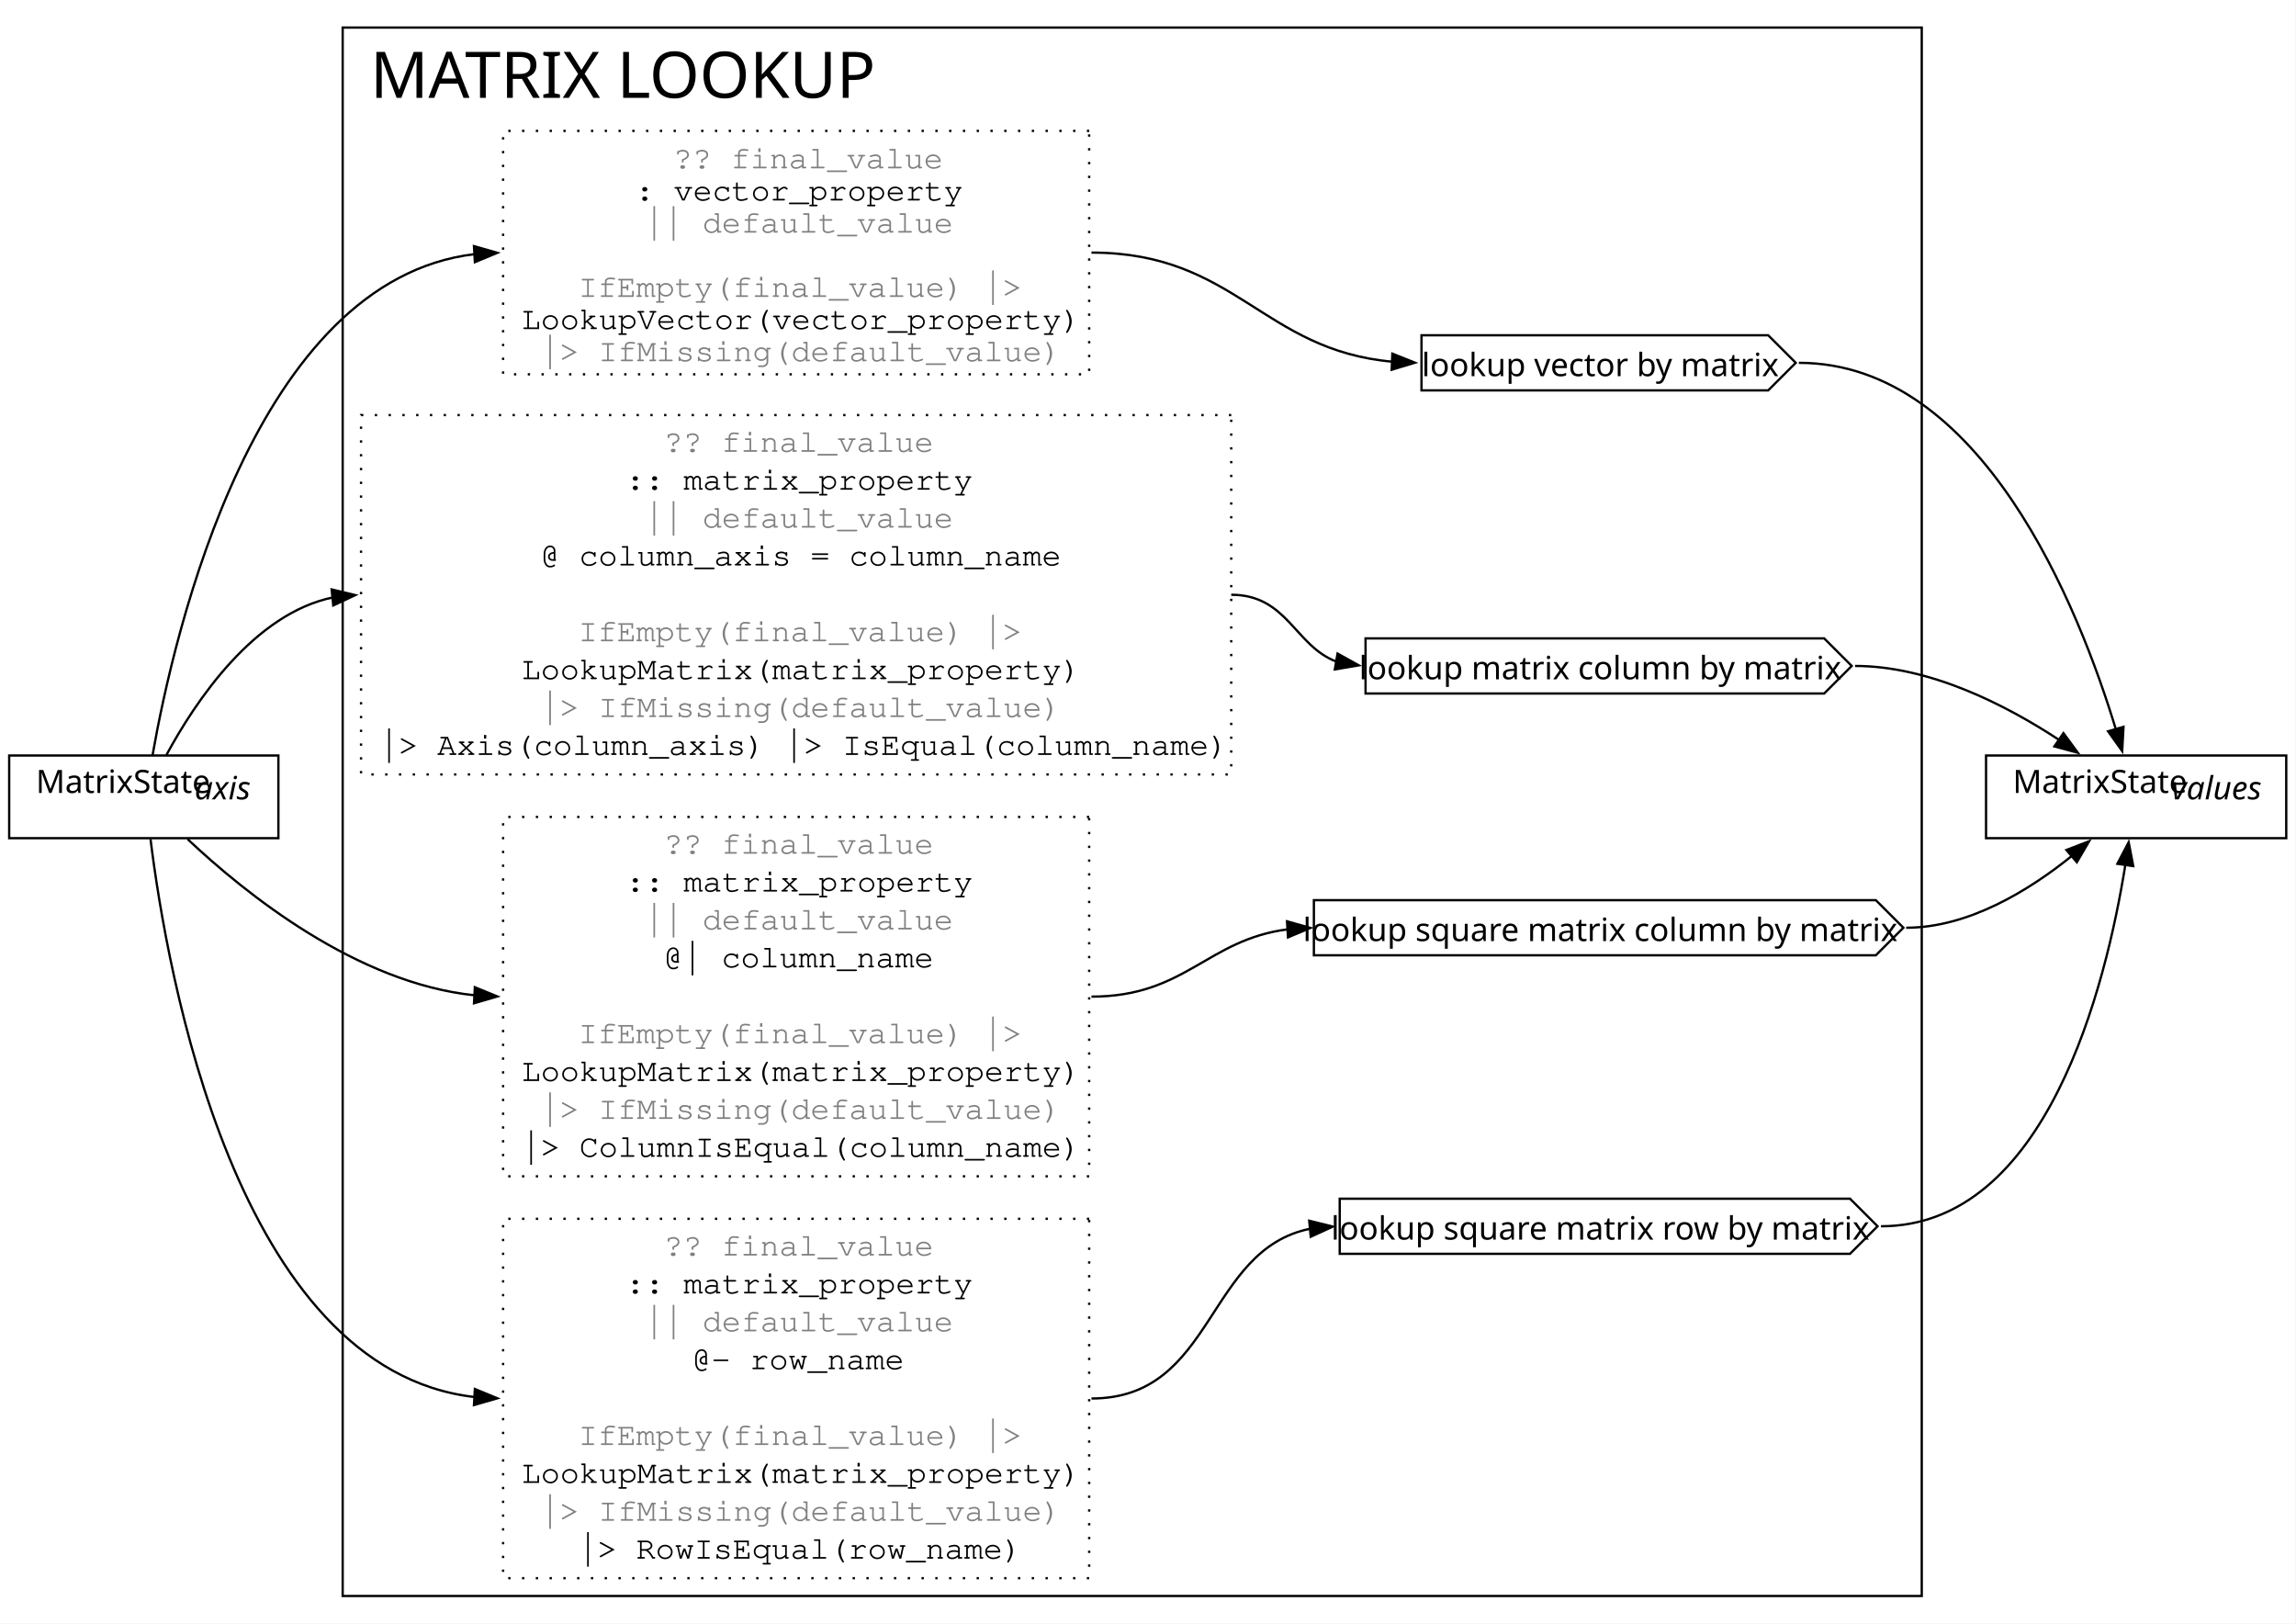
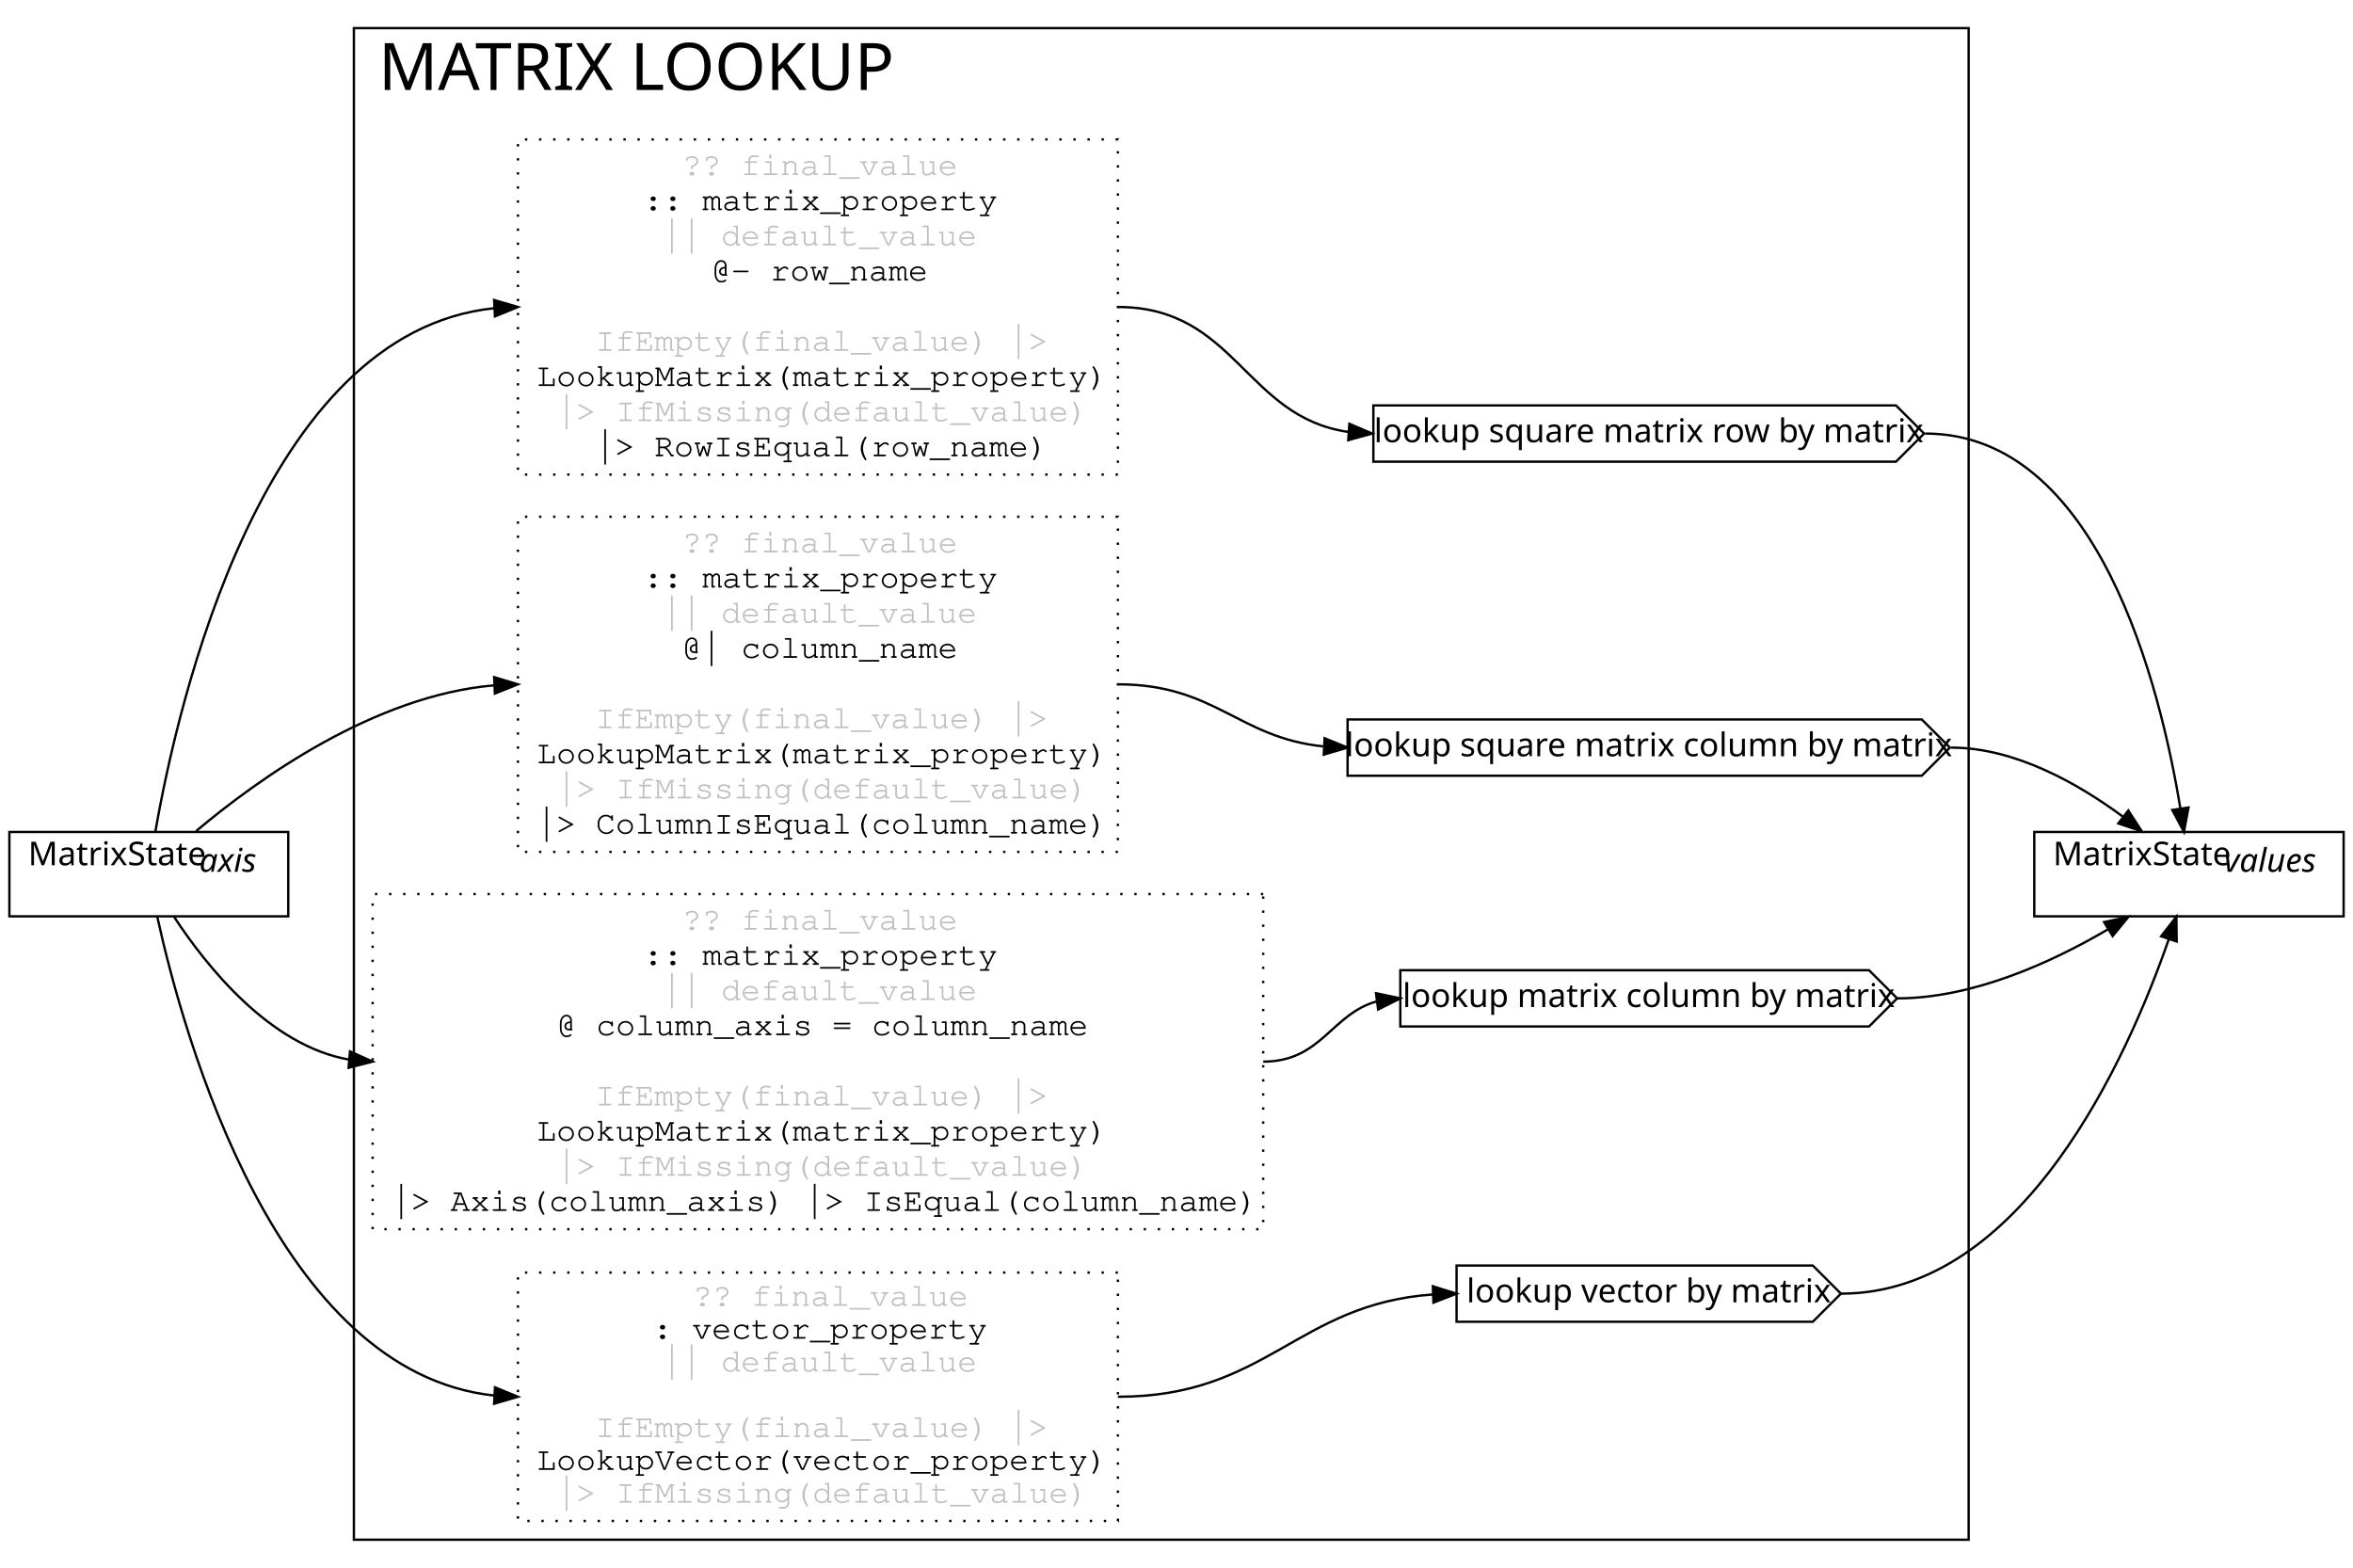
- <svg xmlns="http://www.w3.org/2000/svg" width="1000pt" height="707pt" viewBox="0.00 0.00 1000.00 707.00">
-   <g id="graph0" class="graph" transform="scale(1 1) rotate(0) translate(4 703)">
-     <polygon fill="white" stroke="none" points="-4,4 -4,-703 995.75,-703 995.75,4 -4,4" />
+ <svg xmlns="http://www.w3.org/2000/svg" width="1004pt" height="669pt" viewBox="0.00 0.00 1004.00 669.00">
+   <g id="graph0" class="graph" transform="scale(1 1) rotate(0) translate(4 665)">
+     <polygon fill="#ffffff" stroke="transparent" points="-4,4 -4,-665 1000,-665 1000,4 -4,4" />
    <g id="clust1" class="cluster">
-       <polygon fill="none" stroke="black" points="145.25,-8 145.25,-691 833,-691 833,-8 145.25,-8" />
-       <text xml:space="preserve" text-anchor="middle" x="267.25" y="-660.4" font-family="Sans-Serif" font-size="28.00">MATRIX LOOKUP</text>
+       <polygon fill="none" stroke="#000000" points="147,-8 147,-653 836,-653 836,-8 147,-8" />
+       <text text-anchor="middle" x="267.5" y="-626.6" font-family="Sans-Serif" font-size="28.00" fill="#000000">MATRIX LOOKUP</text>
    </g>
    <g id="node1" class="node">
-       <polygon fill="none" stroke="black" points="117.25,-374 0,-374 0,-338 117.25,-338 117.25,-374" />
-       <text xml:space="preserve" text-anchor="start" x="8" y="-357.7" font-family="Sans-Serif" font-size="14.00"> MatrixState</text>
-       <text xml:space="preserve" text-anchor="start" x="80.75" y="-357.7" font-family="Sans-Serif" font-style="italic" baseline-shift="sub" font-size="14.00">axis</text>
-       <text xml:space="preserve" text-anchor="start" x="101.75" y="-357.7" font-family="Sans-Serif" font-size="14.00">  </text>
-       <text xml:space="preserve" text-anchor="start" x="56.75" y="-343.7" font-family="Sans-Serif" font-size="14.00"> </text>
+       <polygon fill="none" stroke="#000000" points="119,-310 0,-310 0,-274 119,-274 119,-310" />
+       <text text-anchor="start" x="8" y="-295.8" font-family="Sans-Serif" font-size="14.00" fill="#000000"> MatrixState</text>
+       <text text-anchor="start" x="81" y="-295.8" font-family="Sans-Serif" font-style="italic" baseline-shift="sub" font-size="14.00" fill="#000000">axis</text>
+       <text text-anchor="start" x="103" y="-295.8" font-family="Sans-Serif" font-size="14.00" fill="#000000">  </text>
+       <text text-anchor="start" x="57.5" y="-281.8" font-family="Sans-Serif" font-size="14.00" fill="#000000"> </text>
    </g>
    <g id="node3" class="node">
-       <polygon fill="none" stroke="black" stroke-dasharray="1,5" points="470.38,-172.25 215.12,-172.25 215.12,-15.75 470.38,-15.75 470.38,-172.25" />
-       <text xml:space="preserve" text-anchor="start" x="285" y="-156.25" font-family="Courier,monospace" font-size="14.00" fill="gray">?? final_value</text>
-       <text xml:space="preserve" text-anchor="start" x="268.5" y="-139.75" font-family="Courier,monospace" font-size="14.00">:: matrix_property</text>
-       <text xml:space="preserve" text-anchor="start" x="276.75" y="-123.25" font-family="Courier,monospace" font-size="14.00" fill="gray">|| default_value</text>
-       <text xml:space="preserve" text-anchor="start" x="297.38" y="-106.75" font-family="Courier,monospace" font-size="14.00">@- row_name</text>
-       <text xml:space="preserve" text-anchor="start" x="338.62" y="-90.25" font-family="Courier,monospace" font-size="14.00"> </text>
-       <text xml:space="preserve" text-anchor="start" x="247.88" y="-73.75" font-family="Courier,monospace" font-size="14.00" fill="gray">IfEmpty(final_value) |&gt;</text>
-       <text xml:space="preserve" text-anchor="start" x="223.12" y="-57.25" font-family="Courier,monospace" font-size="14.00">LookupMatrix(matrix_property)</text>
-       <text xml:space="preserve" text-anchor="start" x="231.38" y="-40.75" font-family="Courier,monospace" font-size="14.00" fill="gray">|&gt; IfMissing(default_value)</text>
-       <text xml:space="preserve" text-anchor="start" x="247.88" y="-24.25" font-family="Courier,monospace" font-size="14.00">|&gt; RowIsEqual(row_name)</text>
+       <polygon fill="none" stroke="#000000" stroke-dasharray="1,5" points="473,-605.5 217,-605.5 217,-462.5 473,-462.5 473,-605.5" />
+       <text text-anchor="start" x="287" y="-590.3" font-family="Courier,monospace" font-size="14.00" fill="#c0c0c0">?? final_value</text>
+       <text text-anchor="start" x="270.5" y="-575.3" font-family="Courier,monospace" font-size="14.00" fill="#000000">:: matrix_property</text>
+       <text text-anchor="start" x="278.5" y="-560.3" font-family="Courier,monospace" font-size="14.00" fill="#c0c0c0">|| default_value</text>
+       <text text-anchor="start" x="299.5" y="-545.3" font-family="Courier,monospace" font-size="14.00" fill="#000000">@- row_name</text>
+       <text text-anchor="start" x="340.5" y="-530.3" font-family="Courier,monospace" font-size="14.00" fill="#000000"> </text>
+       <text text-anchor="start" x="250" y="-515.3" font-family="Courier,monospace" font-size="14.00" fill="#c0c0c0">IfEmpty(final_value) |&gt;</text>
+       <text text-anchor="start" x="225" y="-500.3" font-family="Courier,monospace" font-size="14.00" fill="#000000">LookupMatrix(matrix_property)</text>
+       <text text-anchor="start" x="233.5" y="-485.3" font-family="Courier,monospace" font-size="14.00" fill="#c0c0c0">|&gt; IfMissing(default_value)</text>
+       <text text-anchor="start" x="250" y="-470.3" font-family="Courier,monospace" font-size="14.00" fill="#000000">|&gt; RowIsEqual(row_name)</text>
    </g>
    <g id="edge5" class="edge">
-       <path fill="none" stroke="black" d="M61.56,-337.58C68.68,-279.98 98.7,-106.43 202.79,-94.63" />
-       <polygon fill="black" stroke="black" points="202.82,-98.14 212.61,-94.08 202.43,-91.15 202.82,-98.14" />
+       <path fill="none" stroke="#000000" d="M62.301,-310.189C71.782,-364.656 107.799,-523.318 206.89,-533.487" />
+       <polygon fill="#000000" stroke="#000000" points="206.836,-536.989 217,-534 207.19,-529.998 206.836,-536.989" />
    </g>
    <g id="node5" class="node">
-       <polygon fill="none" stroke="black" stroke-dasharray="1,5" points="470.38,-347.25 215.12,-347.25 215.12,-190.75 470.38,-190.75 470.38,-347.25" />
-       <text xml:space="preserve" text-anchor="start" x="285" y="-331.25" font-family="Courier,monospace" font-size="14.00" fill="gray">?? final_value</text>
-       <text xml:space="preserve" text-anchor="start" x="268.5" y="-314.75" font-family="Courier,monospace" font-size="14.00">:: matrix_property</text>
-       <text xml:space="preserve" text-anchor="start" x="276.75" y="-298.25" font-family="Courier,monospace" font-size="14.00" fill="gray">|| default_value</text>
-       <text xml:space="preserve" text-anchor="start" x="285" y="-281.75" font-family="Courier,monospace" font-size="14.00">@| column_name</text>
-       <text xml:space="preserve" text-anchor="start" x="338.62" y="-265.25" font-family="Courier,monospace" font-size="14.00"> </text>
-       <text xml:space="preserve" text-anchor="start" x="247.88" y="-248.75" font-family="Courier,monospace" font-size="14.00" fill="gray">IfEmpty(final_value) |&gt;</text>
-       <text xml:space="preserve" text-anchor="start" x="223.12" y="-232.25" font-family="Courier,monospace" font-size="14.00">LookupMatrix(matrix_property)</text>
-       <text xml:space="preserve" text-anchor="start" x="231.38" y="-215.75" font-family="Courier,monospace" font-size="14.00" fill="gray">|&gt; IfMissing(default_value)</text>
-       <text xml:space="preserve" text-anchor="start" x="223.12" y="-199.25" font-family="Courier,monospace" font-size="14.00">|&gt; ColumnIsEqual(column_name)</text>
+       <polygon fill="none" stroke="#000000" stroke-dasharray="1,5" points="473,-444.5 217,-444.5 217,-301.5 473,-301.5 473,-444.5" />
+       <text text-anchor="start" x="287" y="-429.3" font-family="Courier,monospace" font-size="14.00" fill="#c0c0c0">?? final_value</text>
+       <text text-anchor="start" x="270.5" y="-414.3" font-family="Courier,monospace" font-size="14.00" fill="#000000">:: matrix_property</text>
+       <text text-anchor="start" x="278.5" y="-399.3" font-family="Courier,monospace" font-size="14.00" fill="#c0c0c0">|| default_value</text>
+       <text text-anchor="start" x="287" y="-384.3" font-family="Courier,monospace" font-size="14.00" fill="#000000">@| column_name</text>
+       <text text-anchor="start" x="340.5" y="-369.3" font-family="Courier,monospace" font-size="14.00" fill="#000000"> </text>
+       <text text-anchor="start" x="250" y="-354.3" font-family="Courier,monospace" font-size="14.00" fill="#c0c0c0">IfEmpty(final_value) |&gt;</text>
+       <text text-anchor="start" x="225" y="-339.3" font-family="Courier,monospace" font-size="14.00" fill="#000000">LookupMatrix(matrix_property)</text>
+       <text text-anchor="start" x="233.5" y="-324.3" font-family="Courier,monospace" font-size="14.00" fill="#c0c0c0">|&gt; IfMissing(default_value)</text>
+       <text text-anchor="start" x="225" y="-309.3" font-family="Courier,monospace" font-size="14.00" fill="#000000">|&gt; ColumnIsEqual(column_name)</text>
    </g>
    <g id="edge6" class="edge">
-       <path fill="none" stroke="black" d="M77.74,-337.55C102.99,-313.76 151.48,-274.8 202.79,-269.58" />
-       <polygon fill="black" stroke="black" points="202.81,-273.09 212.61,-269.08 202.45,-266.1 202.81,-273.09" />
+       <path fill="none" stroke="#000000" d="M79.691,-310.38C106.342,-332.785 155.871,-368.218 206.802,-372.559" />
+       <polygon fill="#000000" stroke="#000000" points="206.858,-376.065 217,-373 207.161,-369.072 206.858,-376.065" />
    </g>
    <g id="node7" class="node">
-       <polygon fill="none" stroke="black" stroke-dasharray="1,5" points="532.25,-522.25 153.25,-522.25 153.25,-365.75 532.25,-365.75 532.25,-522.25" />
-       <text xml:space="preserve" text-anchor="start" x="285" y="-506.25" font-family="Courier,monospace" font-size="14.00" fill="gray">?? final_value</text>
-       <text xml:space="preserve" text-anchor="start" x="268.5" y="-489.75" font-family="Courier,monospace" font-size="14.00">:: matrix_property</text>
-       <text xml:space="preserve" text-anchor="start" x="276.75" y="-473.25" font-family="Courier,monospace" font-size="14.00" fill="gray">|| default_value</text>
-       <text xml:space="preserve" text-anchor="start" x="231.38" y="-456.75" font-family="Courier,monospace" font-size="14.00">@ column_axis = column_name</text>
-       <text xml:space="preserve" text-anchor="start" x="338.62" y="-440.25" font-family="Courier,monospace" font-size="14.00"> </text>
-       <text xml:space="preserve" text-anchor="start" x="247.88" y="-423.75" font-family="Courier,monospace" font-size="14.00" fill="gray">IfEmpty(final_value) |&gt;</text>
-       <text xml:space="preserve" text-anchor="start" x="223.12" y="-407.25" font-family="Courier,monospace" font-size="14.00">LookupMatrix(matrix_property)</text>
-       <text xml:space="preserve" text-anchor="start" x="231.38" y="-390.75" font-family="Courier,monospace" font-size="14.00" fill="gray">|&gt; IfMissing(default_value)</text>
-       <text xml:space="preserve" text-anchor="start" x="161.25" y="-374.25" font-family="Courier,monospace" font-size="14.00">|&gt; Axis(column_axis) |&gt; IsEqual(column_name)</text>
+       <polygon fill="none" stroke="#000000" stroke-dasharray="1,5" points="535,-283.5 155,-283.5 155,-140.5 535,-140.5 535,-283.5" />
+       <text text-anchor="start" x="287" y="-268.3" font-family="Courier,monospace" font-size="14.00" fill="#c0c0c0">?? final_value</text>
+       <text text-anchor="start" x="270.5" y="-253.3" font-family="Courier,monospace" font-size="14.00" fill="#000000">:: matrix_property</text>
+       <text text-anchor="start" x="278.5" y="-238.3" font-family="Courier,monospace" font-size="14.00" fill="#c0c0c0">|| default_value</text>
+       <text text-anchor="start" x="233.5" y="-223.3" font-family="Courier,monospace" font-size="14.00" fill="#000000">@ column_axis = column_name</text>
+       <text text-anchor="start" x="340.5" y="-208.3" font-family="Courier,monospace" font-size="14.00" fill="#000000"> </text>
+       <text text-anchor="start" x="250" y="-193.3" font-family="Courier,monospace" font-size="14.00" fill="#c0c0c0">IfEmpty(final_value) |&gt;</text>
+       <text text-anchor="start" x="225" y="-178.3" font-family="Courier,monospace" font-size="14.00" fill="#000000">LookupMatrix(matrix_property)</text>
+       <text text-anchor="start" x="233.5" y="-163.3" font-family="Courier,monospace" font-size="14.00" fill="#c0c0c0">|&gt; IfMissing(default_value)</text>
+       <text text-anchor="start" x="163" y="-148.3" font-family="Courier,monospace" font-size="14.00" fill="#000000">|&gt; Axis(column_axis) |&gt; IsEqual(column_name)</text>
    </g>
    <g id="edge7" class="edge">
-       <path fill="none" stroke="black" d="M68.48,-374.23C81.12,-397.59 106.68,-435.91 141.24,-442.89" />
-       <polygon fill="black" stroke="black" points="140.44,-446.33 150.74,-443.85 141.15,-439.36 140.44,-446.33" />
+       <path fill="none" stroke="#000000" d="M70.234,-273.847C84.328,-252.364 111.273,-218.754 144.864,-212.888" />
+       <polygon fill="#000000" stroke="#000000" points="145.344,-216.359 155,-212 144.733,-209.386 145.344,-216.359" />
    </g>
    <g id="node9" class="node">
-       <polygon fill="none" stroke="black" stroke-dasharray="1,5" points="470.38,-646 215.12,-646 215.12,-540 470.38,-540 470.38,-646" />
-       <text xml:space="preserve" text-anchor="start" x="280.88" y="-629.7" font-family="Courier,monospace" font-size="14.00"> </text>
-       <text xml:space="preserve" text-anchor="start" x="289.12" y="-629.7" font-family="Courier,monospace" font-size="14.00" fill="gray">?? final_value</text>
-       <text xml:space="preserve" text-anchor="start" x="272.62" y="-615.7" font-family="Courier,monospace" font-size="14.00">: vector_property</text>
-       <text xml:space="preserve" text-anchor="start" x="276.75" y="-601.7" font-family="Courier,monospace" font-size="14.00" fill="gray">|| default_value</text>
-       <text xml:space="preserve" text-anchor="start" x="338.62" y="-587.7" font-family="Courier,monospace" font-size="14.00"> </text>
-       <text xml:space="preserve" text-anchor="start" x="247.88" y="-573.7" font-family="Courier,monospace" font-size="14.00" fill="gray">IfEmpty(final_value) |&gt;</text>
-       <text xml:space="preserve" text-anchor="start" x="223.12" y="-559.7" font-family="Courier,monospace" font-size="14.00">LookupVector(vector_property)</text>
-       <text xml:space="preserve" text-anchor="start" x="231.38" y="-545.7" font-family="Courier,monospace" font-size="14.00" fill="gray">|&gt; IfMissing(default_value)</text>
+       <polygon fill="none" stroke="#000000" stroke-dasharray="1,5" points="473,-122 217,-122 217,-16 473,-16 473,-122" />
+       <text text-anchor="start" x="282.5" y="-107.8" font-family="Courier,monospace" font-size="14.00" fill="#000000"> </text>
+       <text text-anchor="start" x="291.5" y="-107.8" font-family="Courier,monospace" font-size="14.00" fill="#c0c0c0">?? final_value</text>
+       <text text-anchor="start" x="274.5" y="-93.8" font-family="Courier,monospace" font-size="14.00" fill="#000000">: vector_property</text>
+       <text text-anchor="start" x="278.5" y="-79.8" font-family="Courier,monospace" font-size="14.00" fill="#c0c0c0">|| default_value</text>
+       <text text-anchor="start" x="340.5" y="-65.8" font-family="Courier,monospace" font-size="14.00" fill="#000000"> </text>
+       <text text-anchor="start" x="250" y="-51.8" font-family="Courier,monospace" font-size="14.00" fill="#c0c0c0">IfEmpty(final_value) |&gt;</text>
+       <text text-anchor="start" x="225" y="-37.8" font-family="Courier,monospace" font-size="14.00" fill="#000000">LookupVector(vector_property)</text>
+       <text text-anchor="start" x="233.5" y="-23.8" font-family="Courier,monospace" font-size="14.00" fill="#c0c0c0">|&gt; IfMissing(default_value)</text>
    </g>
    <g id="edge8" class="edge">
-       <path fill="none" stroke="black" d="M62.45,-374.2C71.84,-427.64 107,-581.03 202.78,-592.34" />
-       <polygon fill="black" stroke="black" points="202.43,-595.82 212.61,-592.91 202.83,-588.84 202.43,-595.82" />
+       <path fill="none" stroke="#000000" d="M63.118,-273.751C74.444,-222.312 114.145,-79.241 206.947,-69.521" />
+       <polygon fill="#000000" stroke="#000000" points="207.195,-73.013 217,-69 206.832,-66.022 207.195,-73.013" />
    </g>
    <g id="node2" class="node">
-       <polygon fill="none" stroke="black" points="991.75,-374 861,-374 861,-338 991.75,-338 991.75,-374" />
-       <text xml:space="preserve" text-anchor="start" x="869" y="-357.7" font-family="Sans-Serif" font-size="14.00"> MatrixState</text>
-       <text xml:space="preserve" text-anchor="start" x="941.75" y="-357.7" font-family="Sans-Serif" font-style="italic" baseline-shift="sub" font-size="14.00">values</text>
-       <text xml:space="preserve" text-anchor="start" x="976.25" y="-357.7" font-family="Sans-Serif" font-size="14.00">  </text>
-       <text xml:space="preserve" text-anchor="start" x="924.5" y="-343.7" font-family="Sans-Serif" font-size="14.00"> </text>
+       <polygon fill="none" stroke="#000000" points="996,-310 864,-310 864,-274 996,-274 996,-310" />
+       <text text-anchor="start" x="872" y="-295.8" font-family="Sans-Serif" font-size="14.00" fill="#000000"> MatrixState</text>
+       <text text-anchor="start" x="945" y="-295.8" font-family="Sans-Serif" font-style="italic" baseline-shift="sub" font-size="14.00" fill="#000000">values</text>
+       <text text-anchor="start" x="980" y="-295.8" font-family="Sans-Serif" font-size="14.00" fill="#000000">  </text>
+       <text text-anchor="start" x="928" y="-281.8" font-family="Sans-Serif" font-size="14.00" fill="#000000"> </text>
    </g>
    <g id="node4" class="node">
-       <polygon fill="none" stroke="black" points="801.75,-181 579.5,-181 579.5,-157 801.75,-157 813.75,-169 801.75,-181" />
-       <text xml:space="preserve" text-anchor="middle" x="696.62" y="-163.2" font-family="Sans-Serif" font-size="14.00">lookup square matrix row by matrix  </text>
+       <polygon fill="none" stroke="#000000" points="805,-492 582,-492 582,-468 805,-468 817,-480 805,-492" />
+       <text text-anchor="middle" x="699.5" y="-476.3" font-family="Sans-Serif" font-size="14.00" fill="#000000">lookup square matrix row by matrix  </text>
    </g>
    <g id="edge1" class="edge">
-       <path fill="none" stroke="black" d="M471.38,-94C525.24,-94 521.04,-158.82 566.74,-167.94" />
-       <polygon fill="black" stroke="black" points="566.22,-171.41 576.5,-168.86 566.87,-164.44 566.22,-171.41" />
+       <path fill="none" stroke="#000000" d="M473,-534C523.288,-534 527.299,-486.934 571.441,-480.683" />
+       <polygon fill="#000000" stroke="#000000" points="571.76,-484.169 581.5,-480 571.286,-477.185 571.76,-484.169" />
    </g>
    <g id="edge9" class="edge">
-       <path fill="none" stroke="black" d="M815.24,-169C887.42,-169 913.25,-273.72 921.68,-326.43" />
-       <polygon fill="black" stroke="black" points="918.2,-326.85 923.12,-336.23 925.12,-325.83 918.2,-326.85" />
+       <path fill="none" stroke="#000000" d="M817.5,-480C891.161,-480 917.755,-372.416 926.34,-320.017" />
+       <polygon fill="#000000" stroke="#000000" points="929.815,-320.44 927.867,-310.026 922.896,-319.382 929.815,-320.44" />
    </g>
    <g id="node6" class="node">
-       <polygon fill="none" stroke="black" points="813,-311 568.25,-311 568.25,-287 813,-287 825,-299 813,-311" />
-       <text xml:space="preserve" text-anchor="middle" x="696.62" y="-293.2" font-family="Sans-Serif" font-size="14.00">lookup square matrix column by matrix  </text>
+       <polygon fill="none" stroke="#000000" points="816,-358 571,-358 571,-334 816,-334 828,-346 816,-358" />
+       <text text-anchor="middle" x="699.5" y="-342.3" font-family="Sans-Serif" font-size="14.00" fill="#000000">lookup square matrix column by matrix  </text>
    </g>
    <g id="edge2" class="edge">
-       <path fill="none" stroke="black" d="M471.38,-269C512.4,-269 521.66,-293.85 556.97,-298.32" />
-       <polygon fill="black" stroke="black" points="556.55,-301.8 566.74,-298.91 556.97,-294.81 556.55,-301.8" />
+       <path fill="none" stroke="#000000" d="M473,-373C514.472,-373 524.315,-350.248 560.598,-346.515" />
+       <polygon fill="#000000" stroke="#000000" points="561.185,-349.99 571,-346 560.839,-342.999 561.185,-349.99" />
    </g>
    <g id="edge10" class="edge">
-       <path fill="none" stroke="black" d="M826.21,-299C853.34,-299 879.76,-315.24 898.5,-330.38" />
-       <polygon fill="black" stroke="black" points="896.01,-332.86 905.9,-336.67 900.55,-327.53 896.01,-332.86" />
+       <path fill="none" stroke="#000000" d="M828.5,-346C855.624,-346 882.552,-330.784 901.849,-316.507" />
+       <polygon fill="#000000" stroke="#000000" points="904.125,-319.171 909.89,-310.282 899.84,-313.635 904.125,-319.171" />
    </g>
    <g id="node8" class="node">
-       <polygon fill="none" stroke="black" points="790.5,-425 590.75,-425 590.75,-401 790.5,-401 802.5,-413 790.5,-425" />
-       <text xml:space="preserve" text-anchor="middle" x="696.62" y="-407.2" font-family="Sans-Serif" font-size="14.00">lookup matrix column by matrix  </text>
+       <polygon fill="none" stroke="#000000" points="793.5,-251 593.5,-251 593.5,-227 793.5,-227 805.5,-239 793.5,-251" />
+       <text text-anchor="middle" x="699.5" y="-235.3" font-family="Sans-Serif" font-size="14.00" fill="#000000">lookup matrix column by matrix  </text>
    </g>
    <g id="edge3" class="edge">
-       <path fill="none" stroke="black" d="M532.25,-444C556.71,-444 559.96,-421.73 577.96,-414.94" />
-       <polygon fill="black" stroke="black" points="578.55,-418.39 587.81,-413.26 577.37,-411.49 578.55,-418.39" />
+       <path fill="none" stroke="#000000" d="M535,-212C559.832,-212 564.054,-232.304 583.412,-237.698" />
+       <polygon fill="#000000" stroke="#000000" points="583.134,-241.191 593.5,-239 584.03,-234.248 583.134,-241.191" />
    </g>
    <g id="edge11" class="edge">
-       <path fill="none" stroke="black" d="M803.95,-413C836.35,-413 869.39,-396.17 892.82,-380.79" />
-       <polygon fill="black" stroke="black" points="894.71,-383.74 900.99,-375.2 890.76,-377.96 894.71,-383.74" />
+       <path fill="none" stroke="#000000" d="M805.5,-239C837.787,-239 871.292,-254.277 895.4,-268.427" />
+       <polygon fill="#000000" stroke="#000000" points="893.796,-271.548 904.157,-273.76 897.437,-265.57 893.796,-271.548" />
    </g>
    <g id="node10" class="node">
-       <polygon fill="none" stroke="black" points="766.12,-557 615.12,-557 615.12,-533 766.12,-533 778.12,-545 766.12,-557" />
-       <text xml:space="preserve" text-anchor="middle" x="696.62" y="-539.2" font-family="Sans-Serif" font-size="14.00">lookup vector by matrix  </text>
+       <polygon fill="none" stroke="#000000" points="769.5,-125 617.5,-125 617.5,-101 769.5,-101 781.5,-113 769.5,-125" />
+       <text text-anchor="middle" x="699.5" y="-109.3" font-family="Sans-Serif" font-size="14.00" fill="#000000">lookup vector by matrix  </text>
    </g>
    <g id="edge4" class="edge">
-       <path fill="none" stroke="black" d="M471.38,-593C534.25,-593 545.76,-550.46 602.62,-545.48" />
-       <polygon fill="black" stroke="black" points="602.43,-548.99 612.27,-545.06 602.13,-541.99 602.43,-548.99" />
+       <path fill="none" stroke="#000000" d="M473,-69C536.593,-69 549.129,-108.482 607.337,-112.646" />
+       <polygon fill="#000000" stroke="#000000" points="607.384,-116.15 617.5,-113 607.628,-109.154 607.384,-116.15" />
    </g>
    <g id="edge12" class="edge">
-       <path fill="none" stroke="black" d="M779.47,-545C859.22,-545 901.5,-438.26 917.6,-385.21" />
-       <polygon fill="black" stroke="black" points="920.87,-386.5 920.3,-375.92 914.15,-384.55 920.87,-386.5" />
+       <path fill="none" stroke="#000000" d="M781.5,-113C859.129,-113 903.913,-213.955 921.403,-264.231" />
+       <polygon fill="#000000" stroke="#000000" points="918.131,-265.484 924.631,-273.851 924.768,-263.257 918.131,-265.484" />
    </g>
  </g>
</svg>
